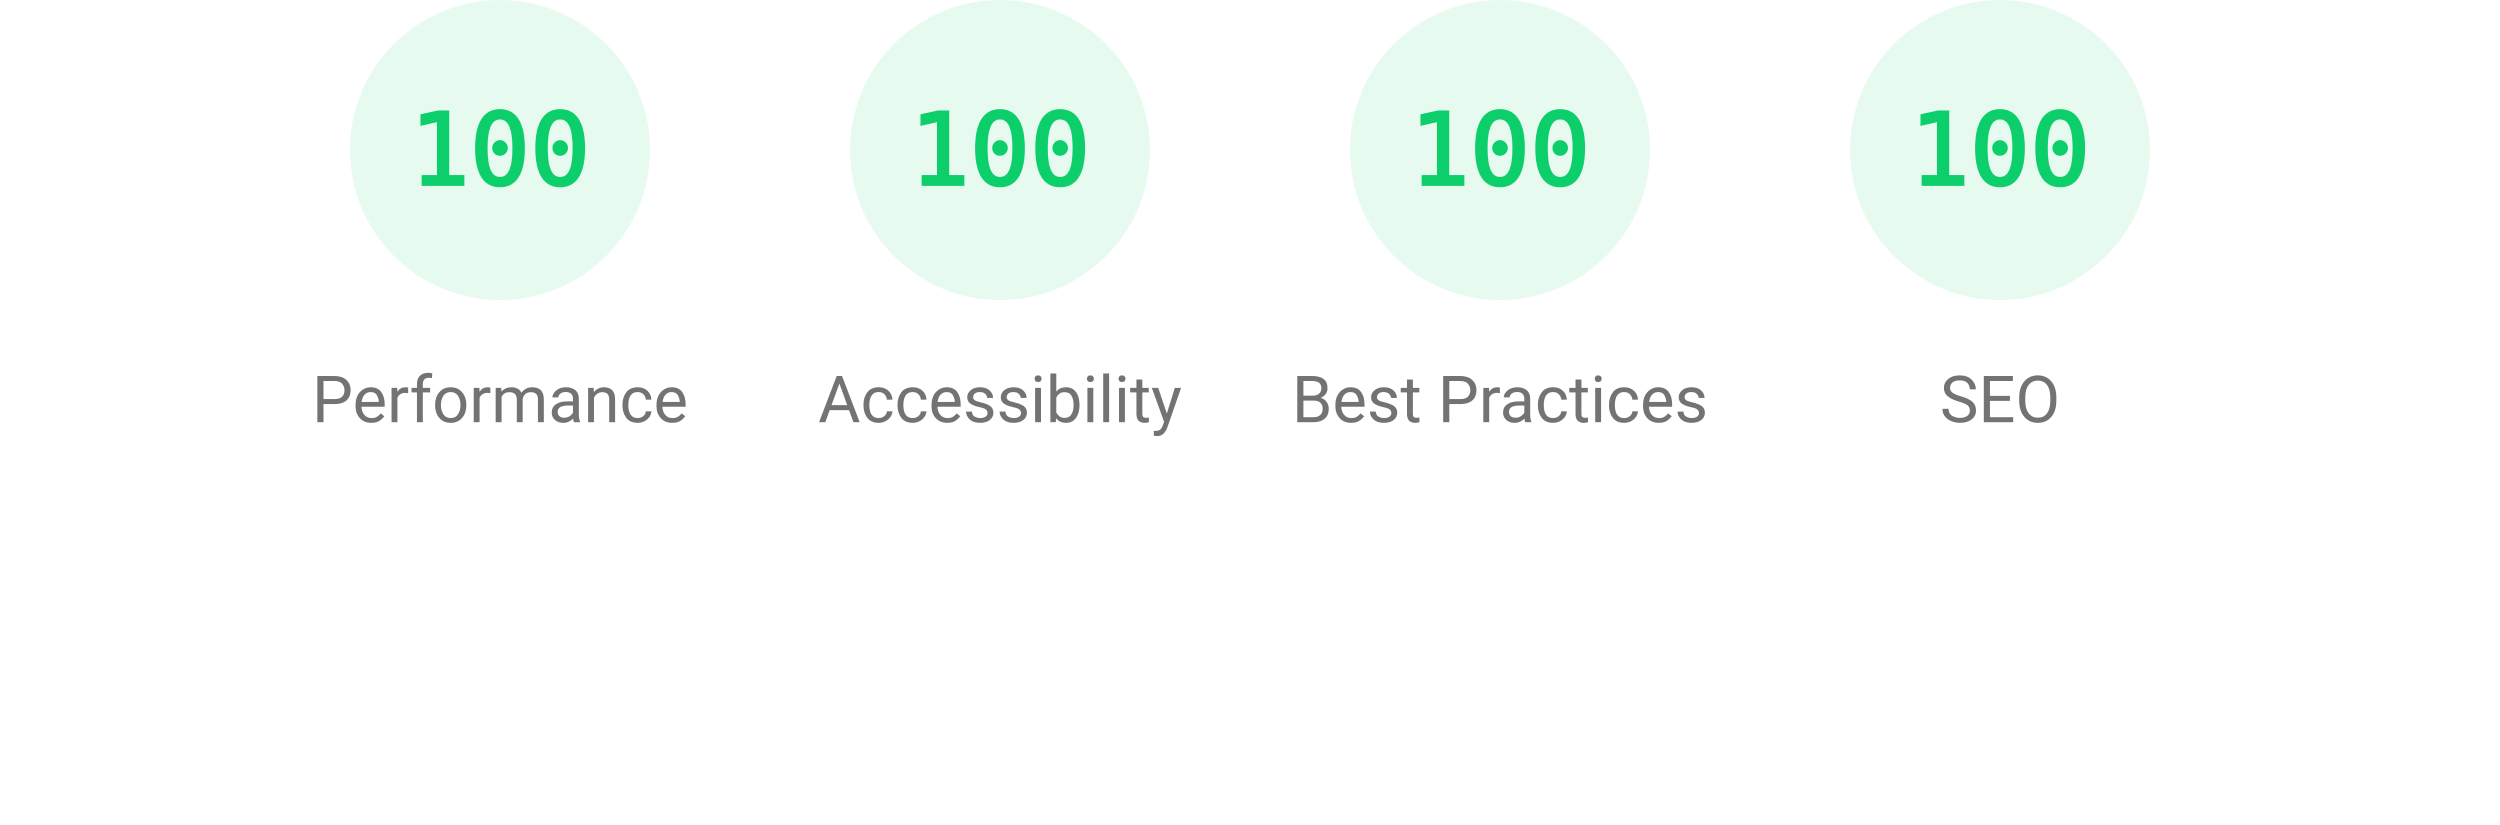
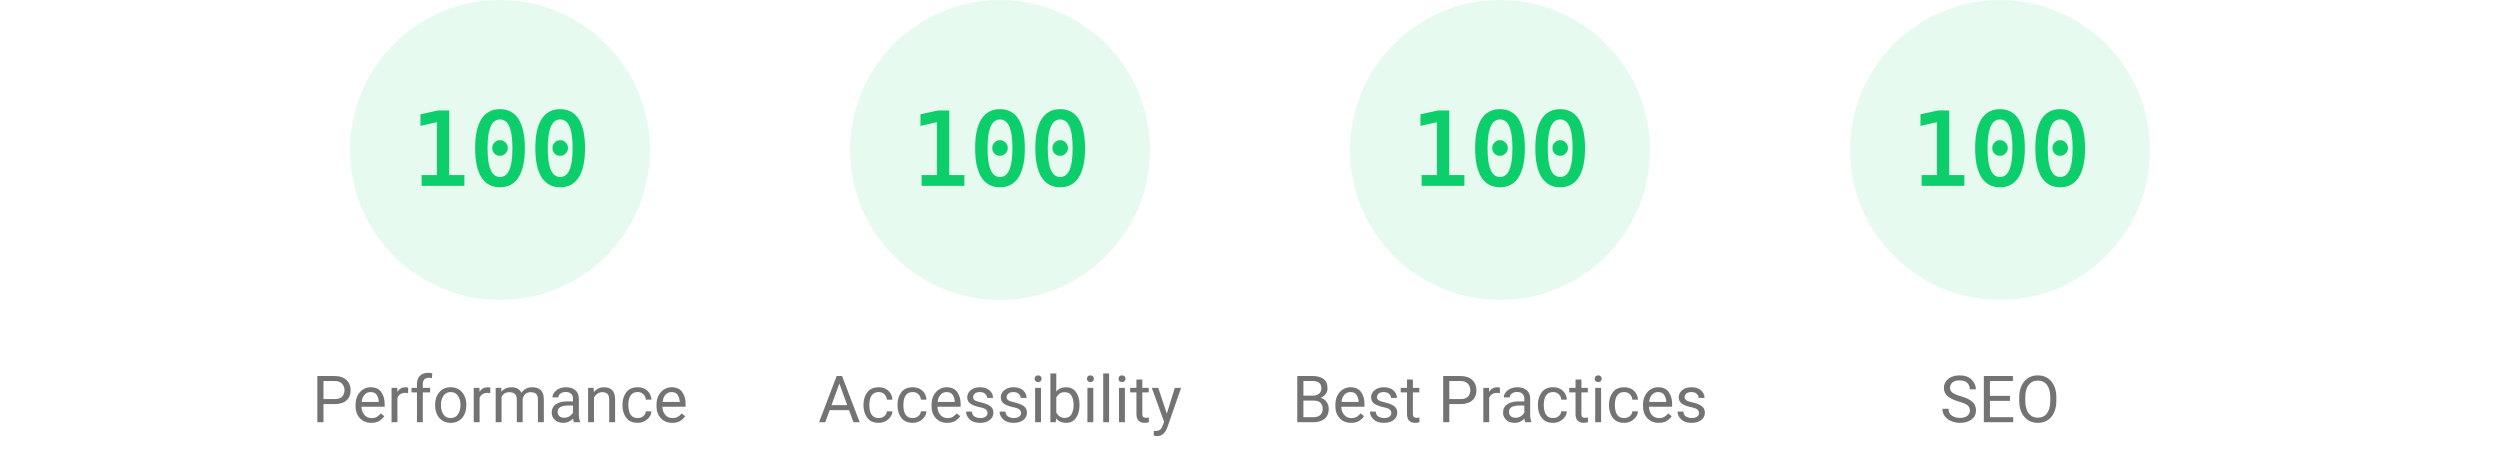
- <svg xmlns="http://www.w3.org/2000/svg" class="theme--agnostic" fill="none" width="1000" height="330">
+ <svg xmlns="http://www.w3.org/2000/svg" class="theme--agnostic" fill="none" width="1000" height="180">
  <style>
			.gauge-base {
				opacity: 0.1
			}

			.gauge-arc {
				fill: none;
				animation-delay: 250ms;
				stroke-linecap: round;
				transform: rotate(-90deg);
				transform-origin: 100px 60px;
				animation: load-gauge 1s ease forwards
			}

			.guage-text {
				font-size: 40px;
				font-family: monospace;
				text-align: center
			}

			.guage-red {
				color: #ff4e42;
				fill: #ff4e42;
				stroke: #ff4e42
			}
			.guage-orange {
				color: #ffa400;
				fill: #ffa400;
				stroke: #ffa400
			}
			.guage-green {
				color: #0cce6b;
				fill: #0cce6b;
				stroke: #0cce6b
			}
			.theme--agnostic .guage-undefined {
				color: #5c5c5c;
				fill: #5c5c5c;
				stroke: #5c5c5c
			}
			.theme--light .guage-undefined {
				color: #1e1e1e;
				fill: #1e1e1e;
				stroke: #1e1e1e
			}
			.theme--dark .guage-undefined {
				color: #f5f5f5;
				fill: #f5f5f5;
				stroke: #f5f5f5
			}

			.guage-title {
				stroke: none;
				font-size: 26px;
				line-height: 26px;
				font-family: Roboto, Halvetica, Arial, sans-serif
			}
			.metric.guage-title {
				font-family: 'Courier New', Courier, monospace
			}
			.theme--agnostic .guage-title {
				color: #737373;
				fill: #737373
			}
			.theme--light .guage-title {
				color: #212121;
				fill: #212121
			}
			.theme--dark .guage-title {
				color: #f5f5f5;
				fill: #f5f5f5
			}

			@keyframes load-gauge {
				from {
					stroke-dasharray: 0 352.858
				}
			}
			.lh-gauge--pwa__disc {
				fill: #e0e0e0
			}
			.lh-gauge--pwa__logo {
				position: relative;
				fill: #b0b0b0
			}
			.lh-gauge--pwa__invisible {
				display: none
			}
			.lh-gauge--pwa__visible {
				display: inline
			}
			.guage-invisible {
				display: none
			}
			.lh-gauge--pwa__logo--primary-color {
				fill: #304ffe
			}
			.theme--agnostic .lh-gauge--pwa__logo--secondary-color {
				fill: #787878
			}
			.theme--light .lh-gauge--pwa__logo--secondary-color {
				fill: #3d3d3d
			}
			.theme--dark .lh-gauge--pwa__logo--secondary-color {
				fill: #d8b6b6
			}
			.theme--light #svg_2 {
				stroke: #00000022
			}
			.theme--agnostic #svg_2 {
				stroke: #616161
			}
			.theme--light #svg_2 {
				stroke: #00000022
			}
			.theme--dark #svg_2 {
				stroke: #f5f5f566
			}
		</style>
  <svg class="guage-div guage-perf guage-green" viewBox="0 0 200 200" width="200" height="200" x="100" y="0">
    <circle class="gauge-base" r="56" cx="100" cy="60" stroke-width="8" />
    <circle class="gauge-arc guage-arc-1" r="56" cx="100" cy="60" stroke-width="8" style="stroke-dasharray: 351.858, 351.858;" />
    <text class="guage-text" x="100px" y="60px" alignment-baseline="central" dominant-baseline="central" text-anchor="middle">100</text>
    <text class="guage-title" x="100px" y="160px" alignment-baseline="central" dominant-baseline="central" text-anchor="middle">Performance</text>
  </svg>,<svg class="guage-div guage-perf guage-green" viewBox="0 0 200 200" width="200" height="200" x="300" y="0">
    <circle class="gauge-base" r="56" cx="100" cy="60" stroke-width="8" />
    <circle class="gauge-arc guage-arc-1" r="56" cx="100" cy="60" stroke-width="8" style="stroke-dasharray: 351.858, 351.858;" />
    <text class="guage-text" x="100px" y="60px" alignment-baseline="central" dominant-baseline="central" text-anchor="middle">100</text>
    <text class="guage-title" x="100px" y="160px" alignment-baseline="central" dominant-baseline="central" text-anchor="middle">Accessibility</text>
  </svg>,<svg class="guage-div guage-perf guage-green" viewBox="0 0 200 200" width="200" height="200" x="500" y="0">
    <circle class="gauge-base" r="56" cx="100" cy="60" stroke-width="8" />
    <circle class="gauge-arc guage-arc-1" r="56" cx="100" cy="60" stroke-width="8" style="stroke-dasharray: 351.858, 351.858;" />
    <text class="guage-text" x="100px" y="60px" alignment-baseline="central" dominant-baseline="central" text-anchor="middle">100</text>
    <text class="guage-title" x="100px" y="160px" alignment-baseline="central" dominant-baseline="central" text-anchor="middle">Best Practices</text>
  </svg>,<svg class="guage-div guage-perf guage-green" viewBox="0 0 200 200" width="200" height="200" x="700" y="0">
    <circle class="gauge-base" r="56" cx="100" cy="60" stroke-width="8" />
    <circle class="gauge-arc guage-arc-1" r="56" cx="100" cy="60" stroke-width="8" style="stroke-dasharray: 351.858, 351.858;" />
    <text class="guage-text" x="100px" y="60px" alignment-baseline="central" dominant-baseline="central" text-anchor="middle">100</text>
    <text class="guage-title" x="100px" y="160px" alignment-baseline="central" dominant-baseline="central" text-anchor="middle">SEO</text>
  </svg>
</svg>
